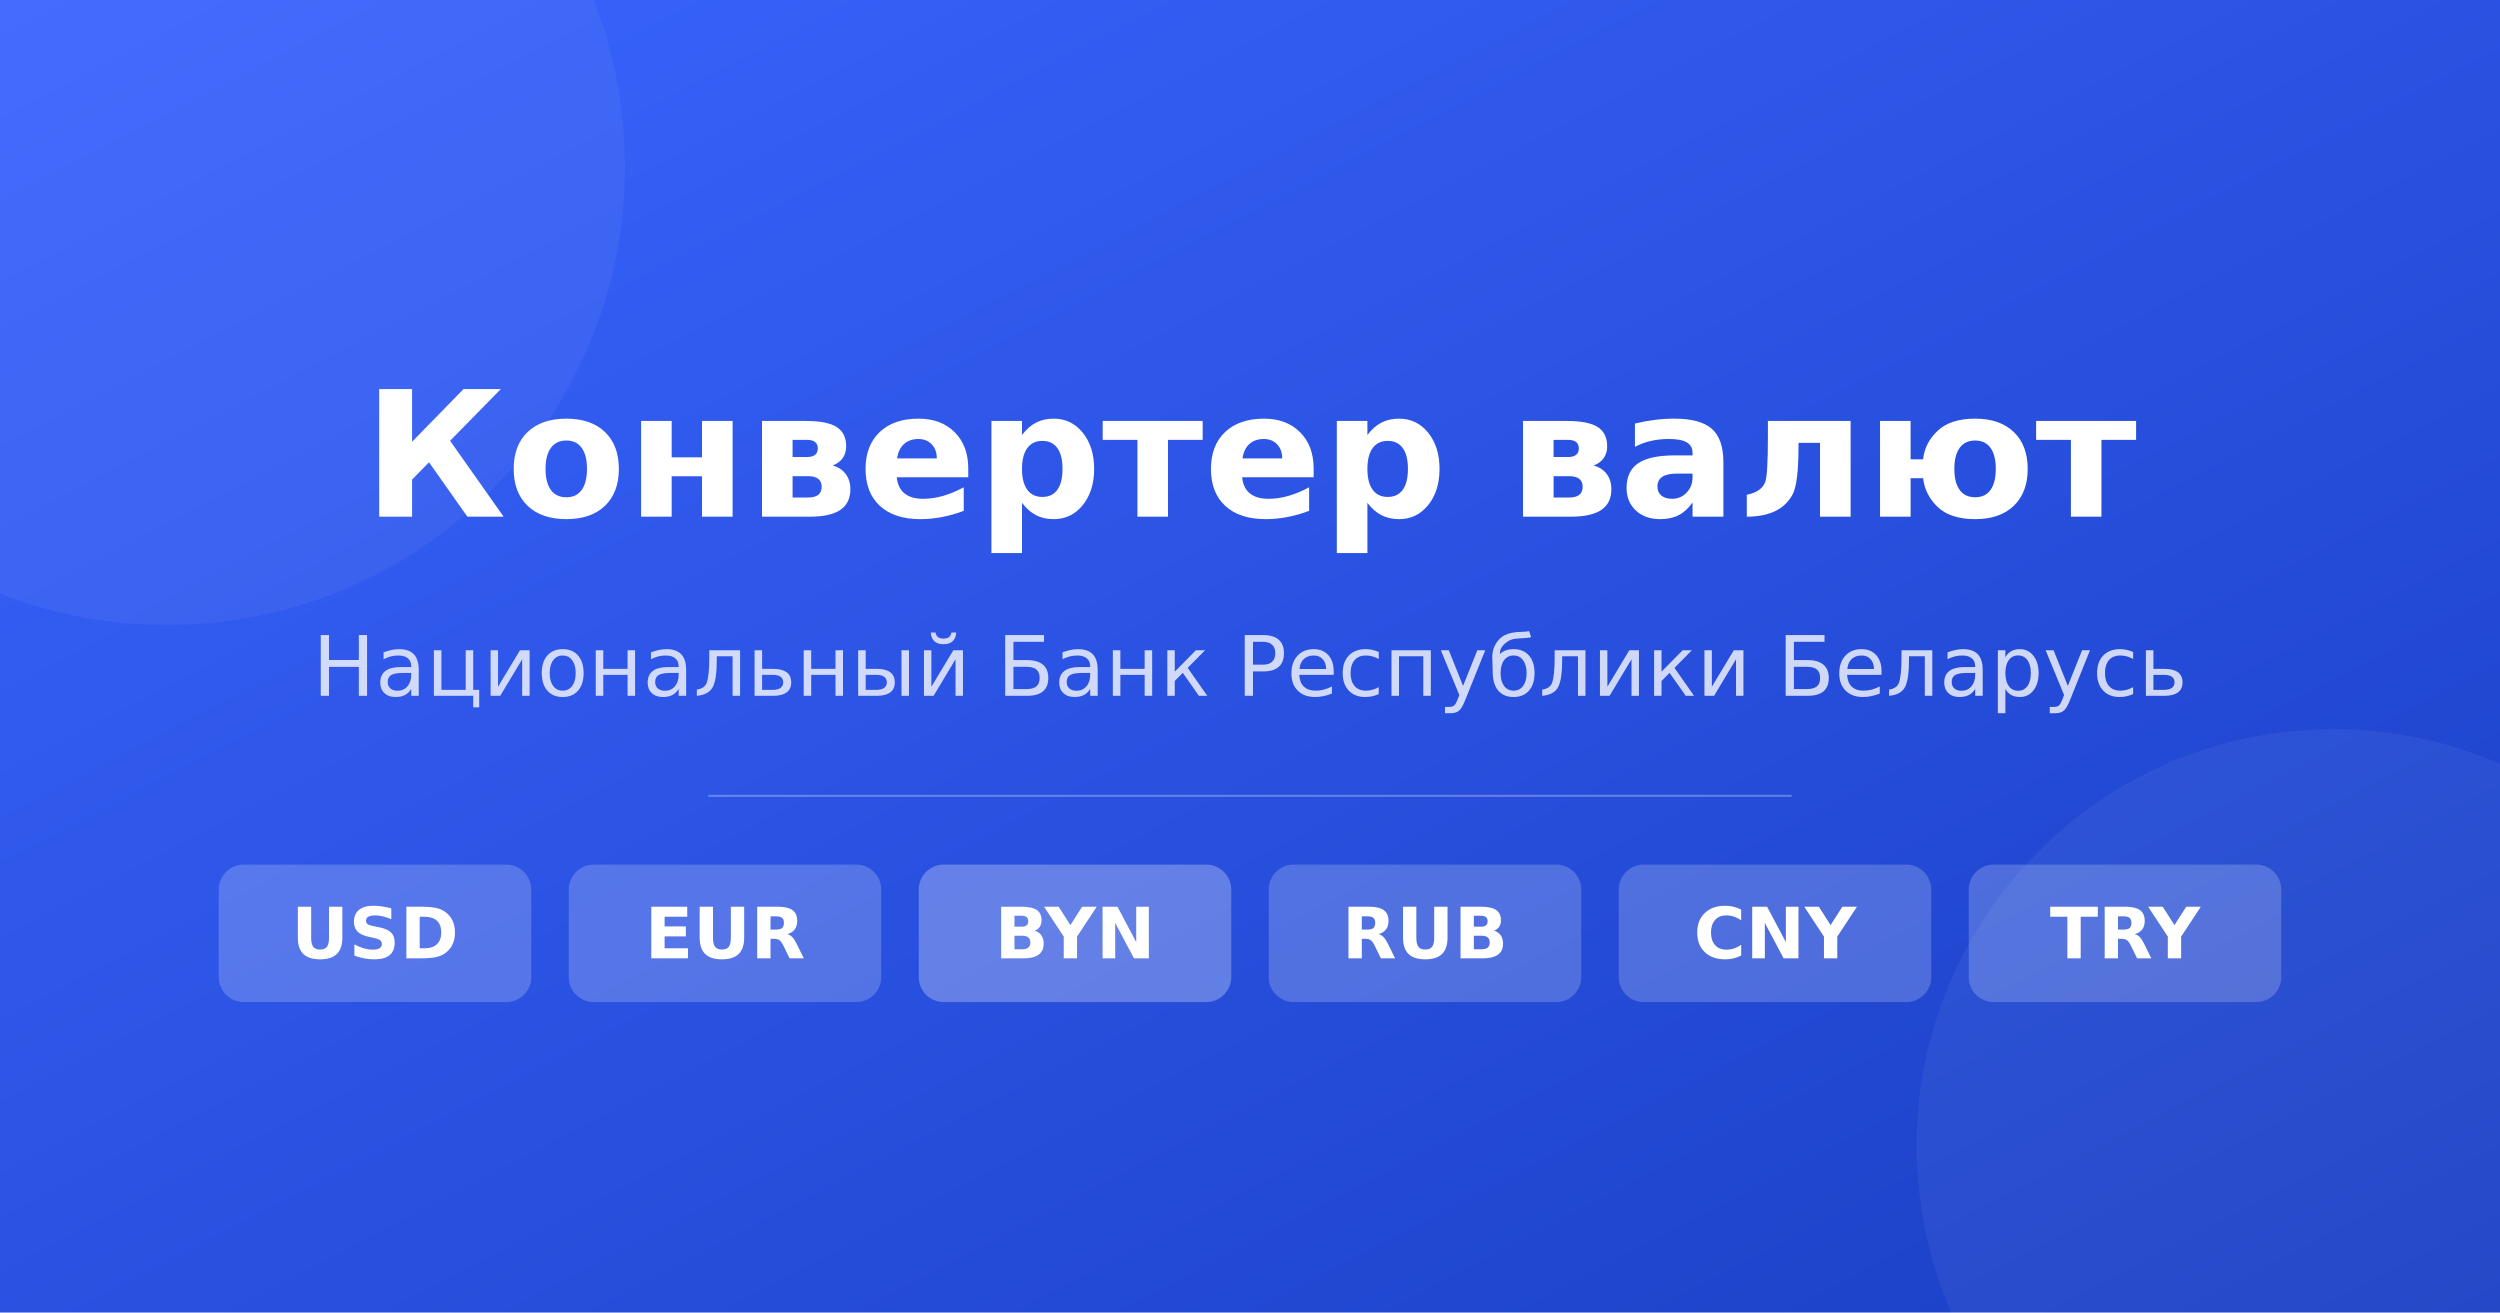
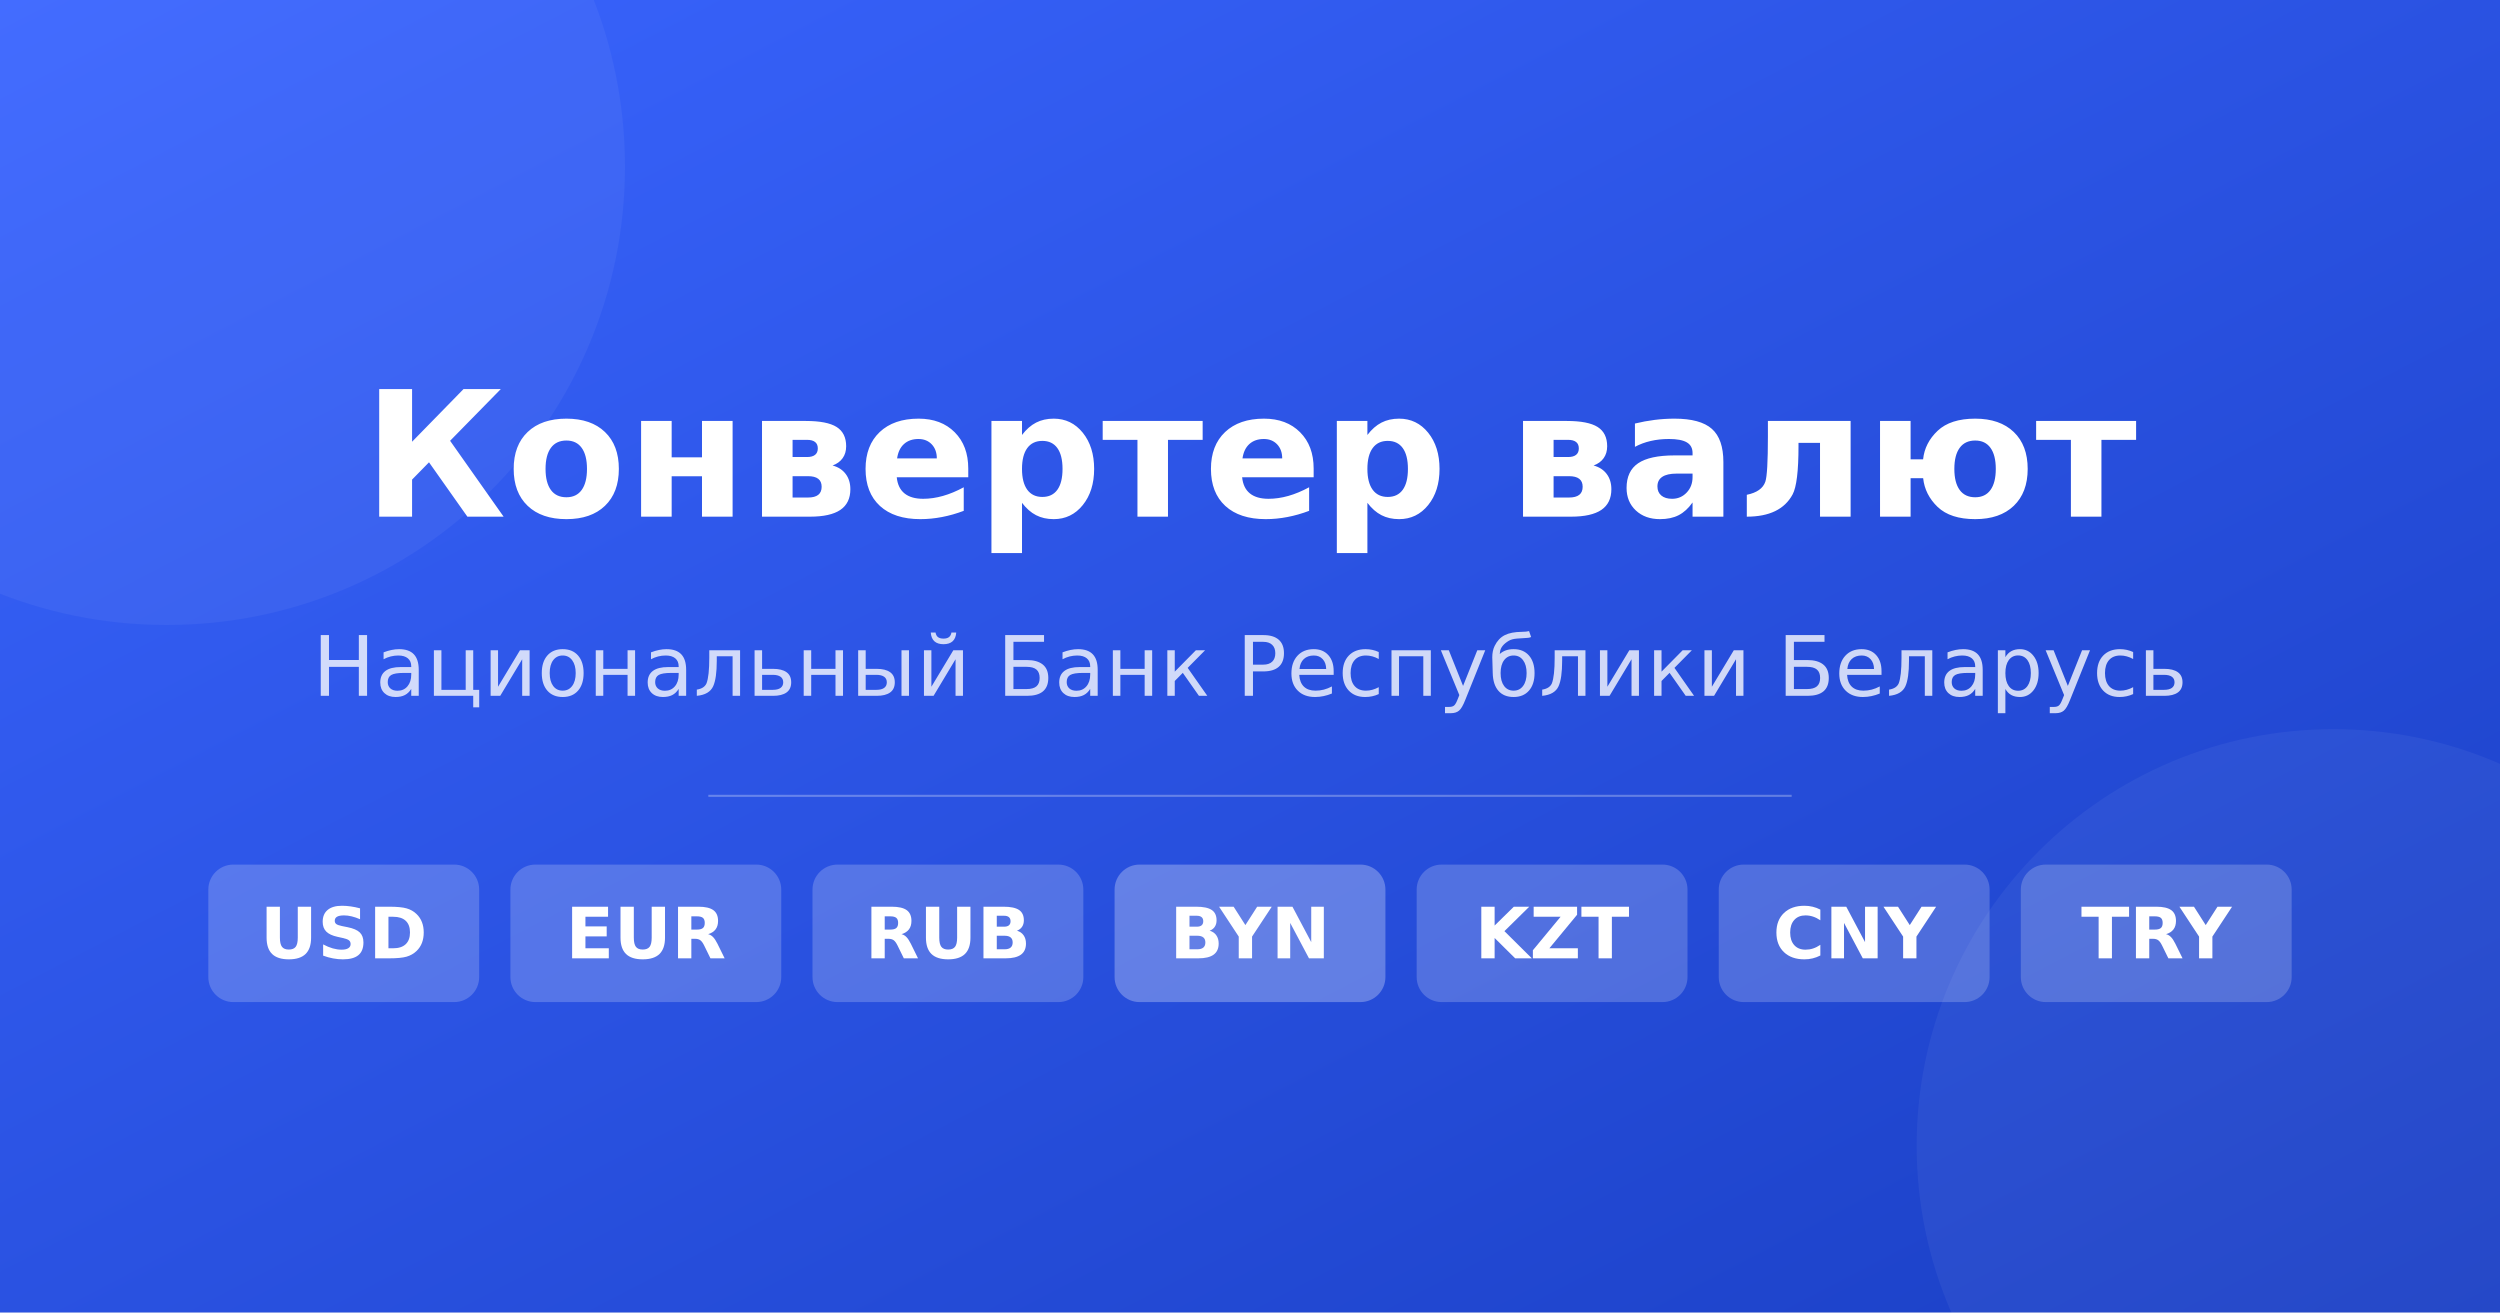
<svg xmlns="http://www.w3.org/2000/svg" width="1200" height="630">
  <defs>
    <linearGradient id="bg" x1="0" y1="0" x2="1" y2="1" gradientUnits="objectBoundingBox">
      <stop offset="0%" stop-color="#3a65ff" />
      <stop offset="100%" stop-color="#1a3fc4" />
    </linearGradient>
  </defs>
  <rect width="1200" height="630" fill="url(#bg)" />
  <circle cx="80" cy="80" r="220" fill="rgba(255,255,255,0.05)" />
  <circle cx="1120" cy="550" r="200" fill="rgba(255,255,255,0.05)" />
  <text x="600" y="248" text-anchor="middle" font-family="DejaVu Sans, sans-serif" font-size="84" font-weight="bold" fill="white">Конвертер валют</text>
  <text x="600" y="334" text-anchor="middle" font-family="DejaVu Sans, sans-serif" font-size="40" fill="rgba(255,255,255,0.78)">Национальный Банк Республики Беларусь</text>
  <line x1="340" y1="382" x2="860" y2="382" stroke="rgba(255,255,255,0.28)" stroke-width="1" />
-   <rect x="105" y="415" width="150" height="66" rx="12" fill="rgba(255,255,255,0.20)" />
-   <text x="180" y="460" text-anchor="middle" font-family="DejaVu Sans, sans-serif" font-size="34" font-weight="bold" fill="white">USD</text>
-   <rect x="273" y="415" width="150" height="66" rx="12" fill="rgba(255,255,255,0.20)" />
-   <text x="348" y="460" text-anchor="middle" font-family="DejaVu Sans, sans-serif" font-size="34" font-weight="bold" fill="white">EUR</text>
-   <rect x="441" y="415" width="150" height="66" rx="12" fill="rgba(255,255,255,0.28)" />
-   <text x="516" y="460" text-anchor="middle" font-family="DejaVu Sans, sans-serif" font-size="34" font-weight="bold" fill="white">BYN</text>
-   <rect x="609" y="415" width="150" height="66" rx="12" fill="rgba(255,255,255,0.20)" />
-   <text x="684" y="460" text-anchor="middle" font-family="DejaVu Sans, sans-serif" font-size="34" font-weight="bold" fill="white">RUB</text>
-   <rect x="777" y="415" width="150" height="66" rx="12" fill="rgba(255,255,255,0.20)" />
-   <text x="852" y="460" text-anchor="middle" font-family="DejaVu Sans, sans-serif" font-size="34" font-weight="bold" fill="white">CNY</text>
-   <rect x="945" y="415" width="150" height="66" rx="12" fill="rgba(255,255,255,0.20)" />
-   <text x="1020" y="460" text-anchor="middle" font-family="DejaVu Sans, sans-serif" font-size="34" font-weight="bold" fill="white">TRY</text>
+   <rect x="100" y="415" width="130" height="66" rx="12" fill="rgba(255,255,255,0.20)" />
+   <text x="165" y="460" text-anchor="middle" font-family="DejaVu Sans, sans-serif" font-size="34" font-weight="bold" fill="white">USD</text>
+   <rect x="245" y="415" width="130" height="66" rx="12" fill="rgba(255,255,255,0.20)" />
+   <text x="310" y="460" text-anchor="middle" font-family="DejaVu Sans, sans-serif" font-size="34" font-weight="bold" fill="white">EUR</text>
+   <rect x="390" y="415" width="130" height="66" rx="12" fill="rgba(255,255,255,0.20)" />
+   <text x="455" y="460" text-anchor="middle" font-family="DejaVu Sans, sans-serif" font-size="34" font-weight="bold" fill="white">RUB</text>
+   <rect x="535" y="415" width="130" height="66" rx="12" fill="rgba(255,255,255,0.28)" />
+   <text x="600" y="460" text-anchor="middle" font-family="DejaVu Sans, sans-serif" font-size="34" font-weight="bold" fill="white">BYN</text>
+   <rect x="680" y="415" width="130" height="66" rx="12" fill="rgba(255,255,255,0.20)" />
+   <text x="745" y="460" text-anchor="middle" font-family="DejaVu Sans, sans-serif" font-size="34" font-weight="bold" fill="white">KZT</text>
+   <rect x="825" y="415" width="130" height="66" rx="12" fill="rgba(255,255,255,0.20)" />
+   <text x="890" y="460" text-anchor="middle" font-family="DejaVu Sans, sans-serif" font-size="34" font-weight="bold" fill="white">CNY</text>
+   <rect x="970" y="415" width="130" height="66" rx="12" fill="rgba(255,255,255,0.20)" />
+   <text x="1035" y="460" text-anchor="middle" font-family="DejaVu Sans, sans-serif" font-size="34" font-weight="bold" fill="white">TRY</text>
</svg>
